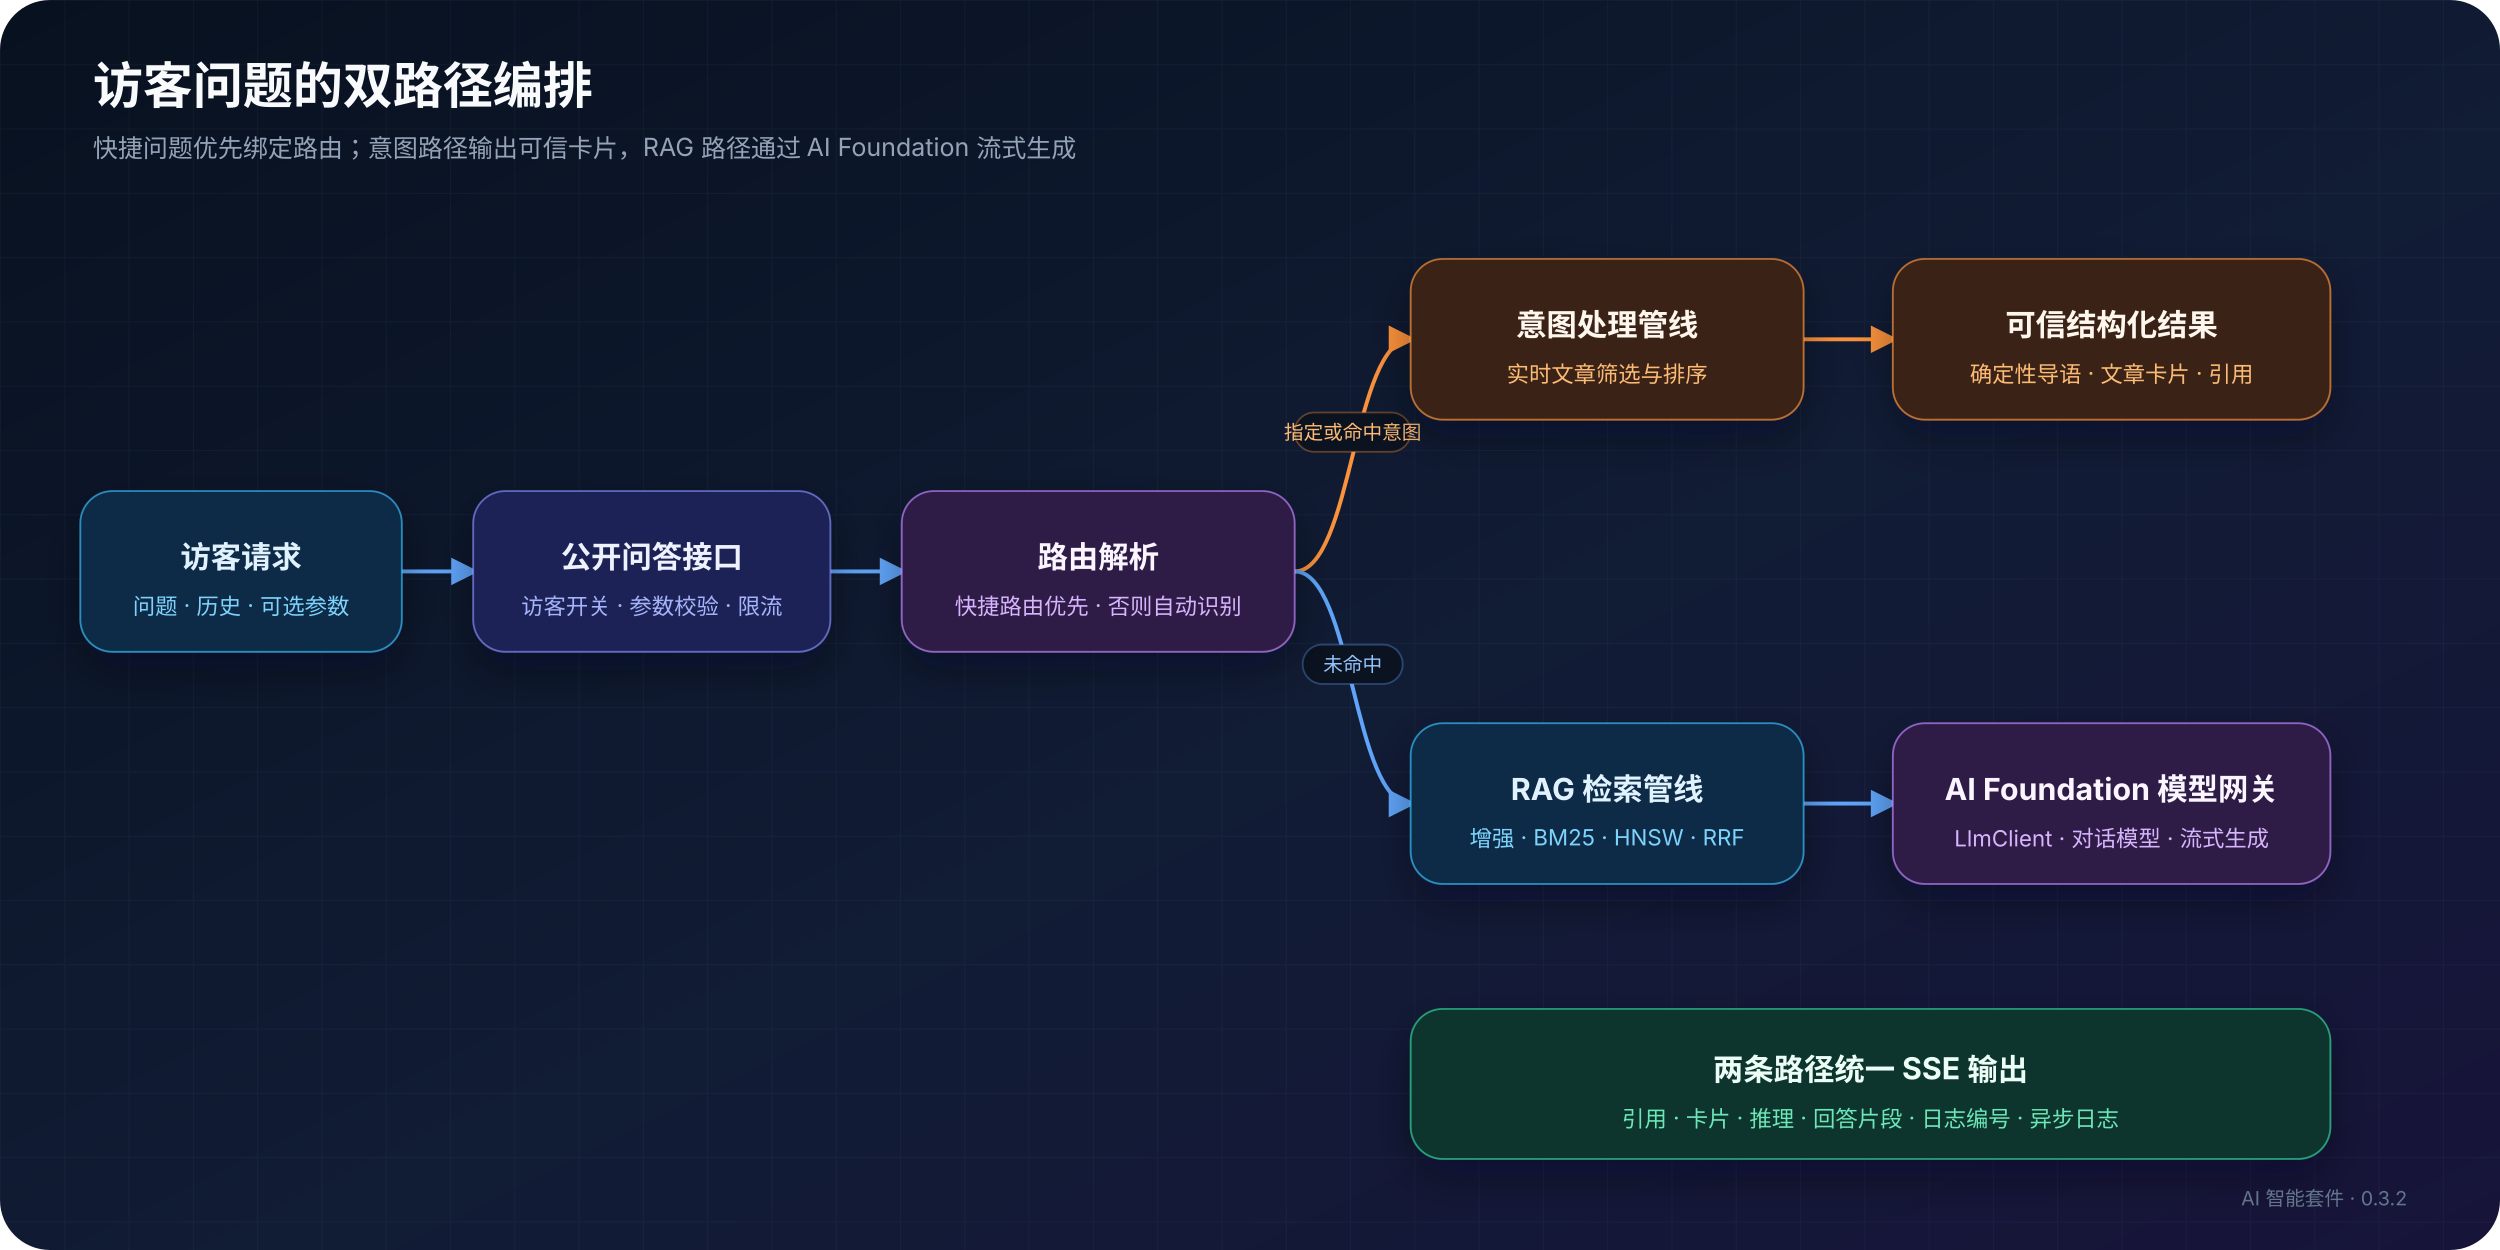
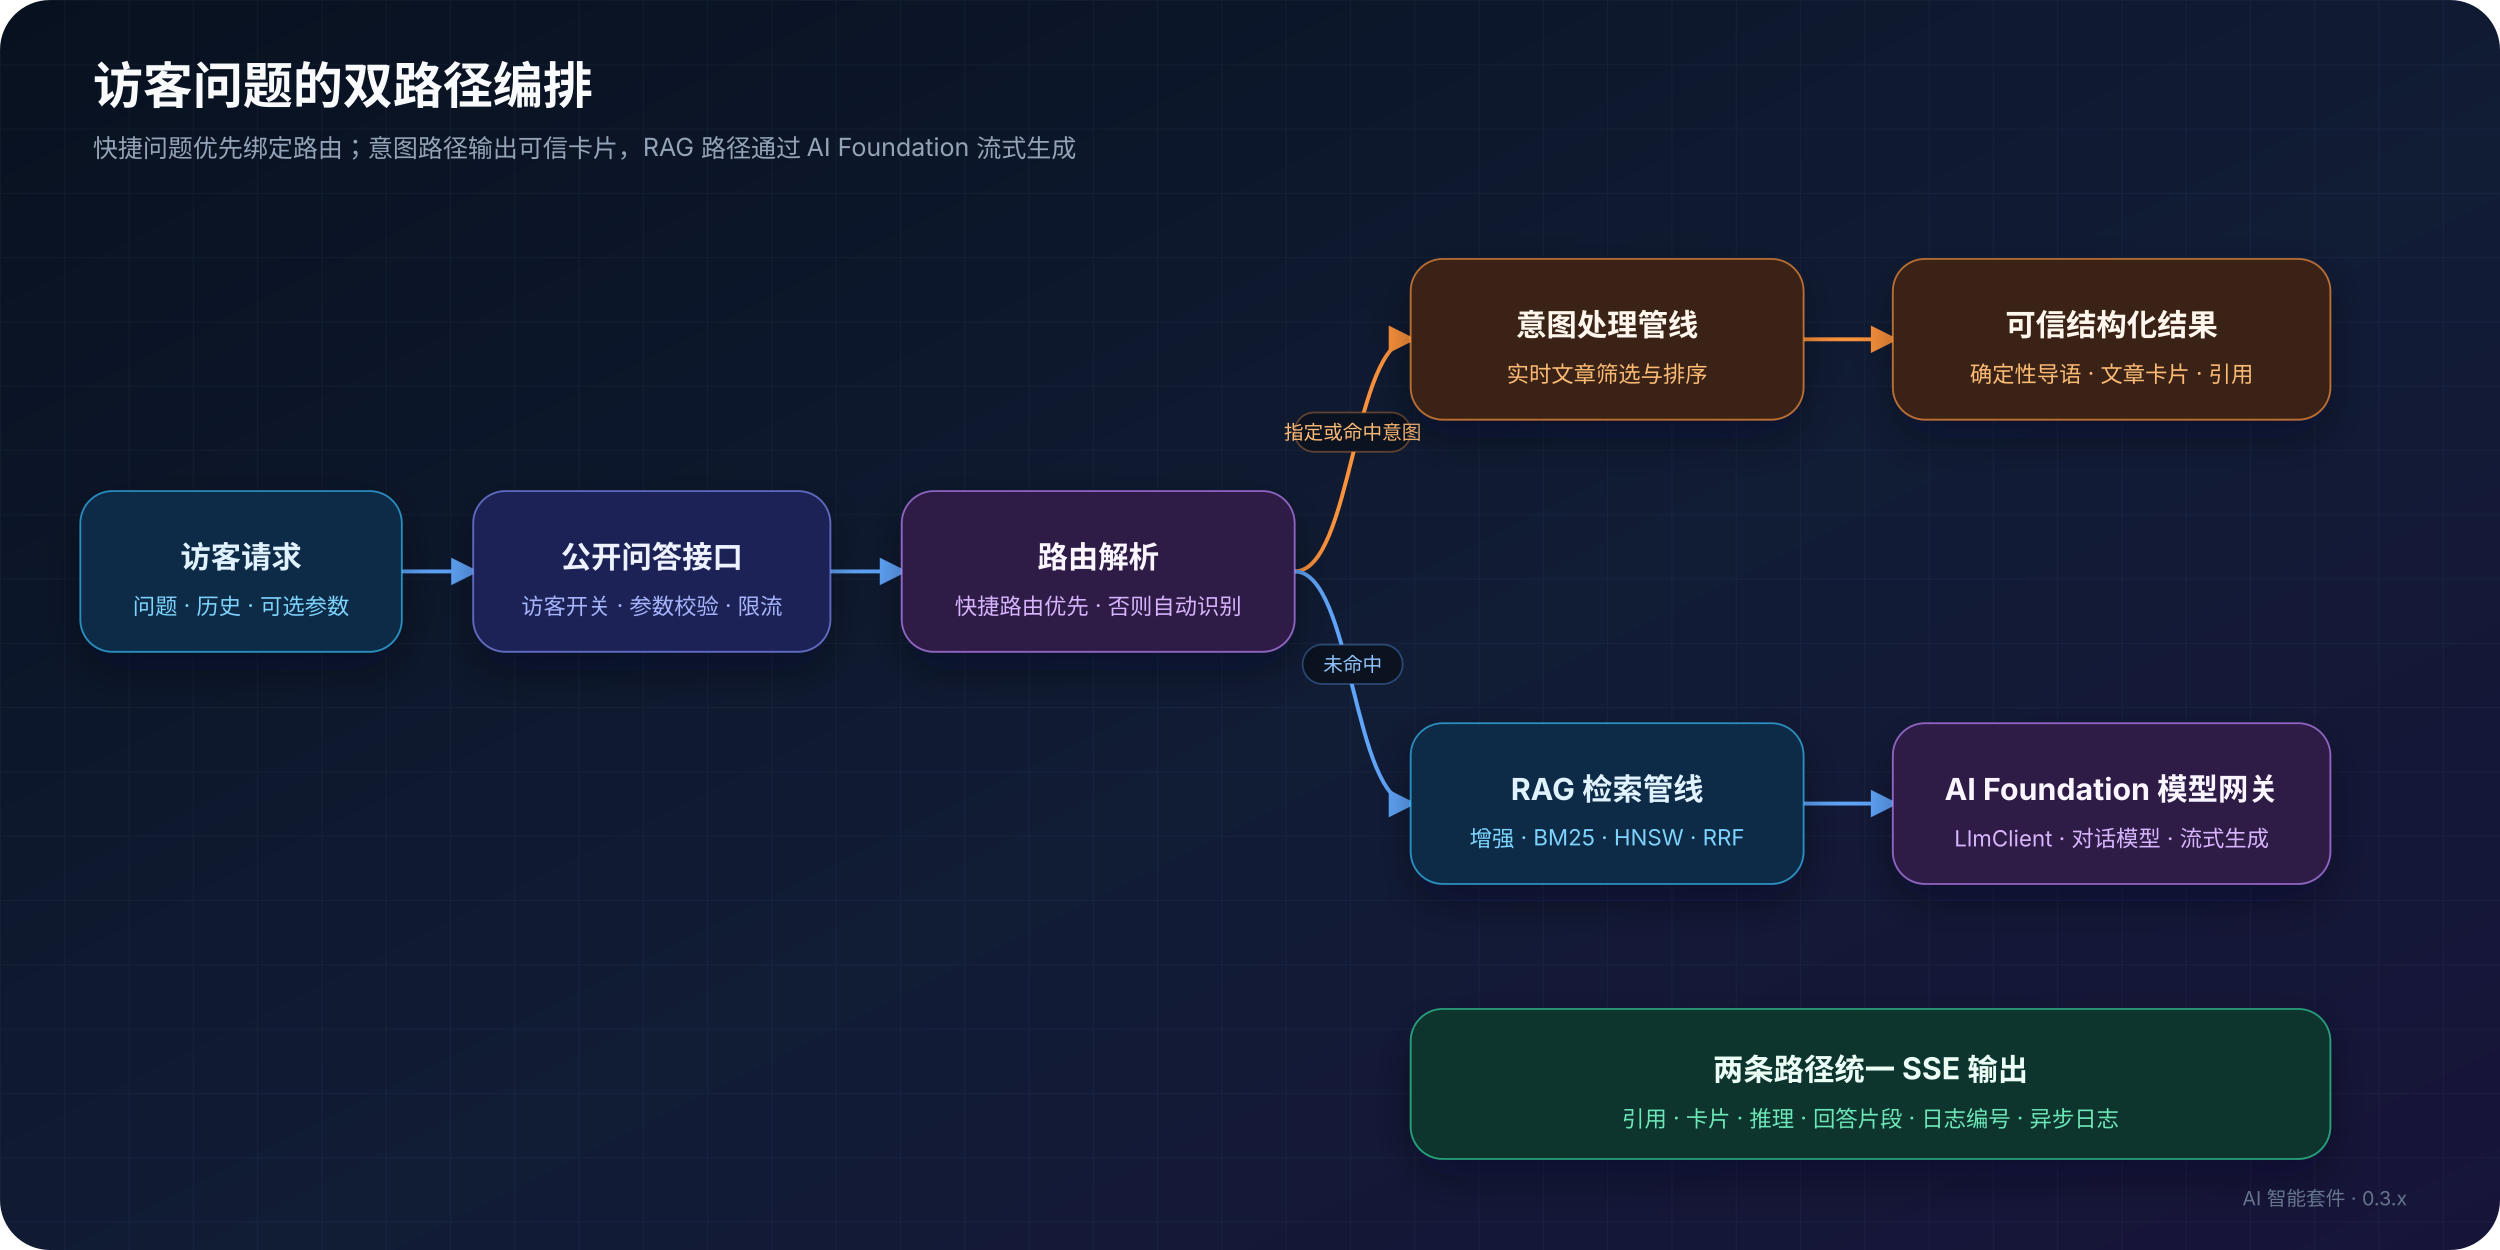
<svg xmlns="http://www.w3.org/2000/svg" width="1400" height="700" viewBox="0 0 1400 700" fill="none" role="img" aria-labelledby="diagram-title diagram-desc" preserveAspectRatio="xMidYMid meet">
  <defs>
    <linearGradient id="bg" x1="0" y1="0" x2="1" y2="1">
      <stop stop-color="#08111F" />
      <stop offset=".55" stop-color="#111C35" />
      <stop offset="1" stop-color="#17143A" />
    </linearGradient>
    <pattern id="grid" width="36" height="36" patternUnits="userSpaceOnUse">
      <path d="M36 0H0V36" fill="none" stroke="#C7D2FE" stroke-opacity=".045" />
    </pattern>
    <filter id="shadow" x="-25%" y="-30%" width="150%" height="170%">
      <feDropShadow dx="0" dy="10" stdDeviation="12" flood-color="#020617" flood-opacity=".38" />
    </filter>
    <marker id="arrow" viewBox="0 0 10 10" refX="8" refY="5" markerWidth="7" markerHeight="7" orient="auto">
      <path d="M0 0L10 5L0 10Z" fill="#60A5FA" />
    </marker>
    <marker id="arrowGreen" viewBox="0 0 10 10" refX="8" refY="5" markerWidth="7" markerHeight="7" orient="auto">
      <path d="M0 0L10 5L0 10Z" fill="#34D399" />
    </marker>
    <marker id="arrowOrange" viewBox="0 0 10 10" refX="8" refY="5" markerWidth="7" markerHeight="7" orient="auto">
      <path d="M0 0L10 5L0 10Z" fill="#FB923C" />
    </marker>
  </defs>
  <rect width="1400" height="700" rx="28" fill="url(#bg)" />
  <rect width="1400" height="700" rx="28" fill="url(#grid)" />
  <text x="52" y="58" fill="#F8FAFC" font-family="Inter, PingFang SC, Microsoft YaHei, sans-serif" font-size="28" font-weight="760">访客问题的双路径编排</text>
  <text x="52" y="88" fill="#94A3B8" font-family="Inter, PingFang SC, Microsoft YaHei, sans-serif" font-size="14">快捷问题优先绑定路由；意图路径输出可信卡片，RAG 路径通过 AI Foundation 流式生成</text>
  <path d="M225 320 C245 320,245 320,265 320" stroke="#60A5FA" stroke-width="2.2" fill="none" marker-end="url(#arrow)" />
  <path d="M465 320 C485 320,485 320,505 320" stroke="#60A5FA" stroke-width="2.2" fill="none" marker-end="url(#arrow)" />
  <path d="M725 320 C757.5 320,757.5 190,790 190" stroke="#FB923C" stroke-width="2.2" fill="none" marker-end="url(#arrowOrange)" />
  <rect x="725" y="231" width="65" height="22" rx="11" fill="#0B1220" stroke="#FB923C" stroke-opacity=".35" />
  <text x="757.5" y="246" text-anchor="middle" fill="#FDBA74" font-family="Inter, PingFang SC, sans-serif" font-size="11">指定或命中意图</text>
  <path d="M725 320 C757.5 320,757.5 450,790 450" stroke="#60A5FA" stroke-width="2.2" fill="none" marker-end="url(#arrow)" />
  <rect x="729.5" y="361" width="56" height="22" rx="11" fill="#0B1220" stroke="#60A5FA" stroke-opacity=".35" />
  <text x="757.5" y="376" text-anchor="middle" fill="#93C5FD" font-family="Inter, PingFang SC, sans-serif" font-size="11">未命中</text>
  <path d="M1010 190 C1035 190,1035 190,1060 190" stroke="#FB923C" stroke-width="2.2" fill="none" marker-end="url(#arrowOrange)" />
  <path d="M1010 450 C1035 450,1035 450,1060 450" stroke="#60A5FA" stroke-width="2.2" fill="none" marker-end="url(#arrow)" />
  <g filter="url(#shadow)">
    <rect x="45" y="275" width="180" height="90" rx="18" fill="#0D2A47" stroke="#38BDF8" stroke-opacity=".68" />
    <text x="135" y="318" text-anchor="middle" fill="#E0F2FE" font-family="Inter, PingFang SC, Microsoft YaHei, sans-serif" font-size="17" font-weight="720">访客请求</text>
    <text x="135" y="344" text-anchor="middle" fill="#7DD3FC" font-family="Inter, PingFang SC, Microsoft YaHei, sans-serif" font-size="12.5">问题 · 历史 · 可选参数</text>
  </g>
  <g filter="url(#shadow)">
    <rect x="265" y="275" width="200" height="90" rx="18" fill="#1E2455" stroke="#818CF8" stroke-opacity=".68" />
    <text x="365" y="318" text-anchor="middle" fill="#EEF2FF" font-family="Inter, PingFang SC, Microsoft YaHei, sans-serif" font-size="17" font-weight="720">公开问答接口</text>
    <text x="365" y="344" text-anchor="middle" fill="#A5B4FC" font-family="Inter, PingFang SC, Microsoft YaHei, sans-serif" font-size="12.5">访客开关 · 参数校验 · 限流</text>
  </g>
  <g filter="url(#shadow)">
    <rect x="505" y="275" width="220" height="90" rx="18" fill="#2D1D46" stroke="#C084FC" stroke-opacity=".68" />
    <text x="615" y="318" text-anchor="middle" fill="#FAF5FF" font-family="Inter, PingFang SC, Microsoft YaHei, sans-serif" font-size="17" font-weight="720">路由解析</text>
    <text x="615" y="344" text-anchor="middle" fill="#D8B4FE" font-family="Inter, PingFang SC, Microsoft YaHei, sans-serif" font-size="12.5">快捷路由优先 · 否则自动识别</text>
  </g>
  <g filter="url(#shadow)">
    <rect x="790" y="145" width="220" height="90" rx="18" fill="#3A2416" stroke="#FB923C" stroke-opacity=".68" />
    <text x="900" y="188" text-anchor="middle" fill="#FFF7ED" font-family="Inter, PingFang SC, Microsoft YaHei, sans-serif" font-size="17" font-weight="720">意图处理管线</text>
    <text x="900" y="214" text-anchor="middle" fill="#FDBA74" font-family="Inter, PingFang SC, Microsoft YaHei, sans-serif" font-size="12.5">实时文章筛选与排序</text>
  </g>
  <g filter="url(#shadow)">
    <rect x="1060" y="145" width="245" height="90" rx="18" fill="#3A2416" stroke="#FB923C" stroke-opacity=".68" />
    <text x="1182.5" y="188" text-anchor="middle" fill="#FFF7ED" font-family="Inter, PingFang SC, Microsoft YaHei, sans-serif" font-size="17" font-weight="720">可信结构化结果</text>
    <text x="1182.5" y="214" text-anchor="middle" fill="#FDBA74" font-family="Inter, PingFang SC, Microsoft YaHei, sans-serif" font-size="12.5">确定性导语 · 文章卡片 · 引用</text>
  </g>
  <g filter="url(#shadow)">
    <rect x="790" y="405" width="220" height="90" rx="18" fill="#0D2A47" stroke="#38BDF8" stroke-opacity=".68" />
    <text x="900" y="448" text-anchor="middle" fill="#E0F2FE" font-family="Inter, PingFang SC, Microsoft YaHei, sans-serif" font-size="17" font-weight="720">RAG 检索管线</text>
    <text x="900" y="474" text-anchor="middle" fill="#7DD3FC" font-family="Inter, PingFang SC, Microsoft YaHei, sans-serif" font-size="12.5">增强 · BM25 · HNSW · RRF</text>
  </g>
  <g filter="url(#shadow)">
    <rect x="1060" y="405" width="245" height="90" rx="18" fill="#2D1D46" stroke="#C084FC" stroke-opacity=".68" />
    <text x="1182.5" y="448" text-anchor="middle" fill="#FAF5FF" font-family="Inter, PingFang SC, Microsoft YaHei, sans-serif" font-size="17" font-weight="720">AI Foundation 模型网关</text>
    <text x="1182.5" y="474" text-anchor="middle" fill="#D8B4FE" font-family="Inter, PingFang SC, Microsoft YaHei, sans-serif" font-size="12.5">LlmClient · 对话模型 · 流式生成</text>
  </g>
  <g filter="url(#shadow)">
    <rect x="790" y="565" width="515" height="84" rx="18" fill="#0B352F" stroke="#34D399" stroke-opacity=".68" />
    <text x="1047.5" y="605" text-anchor="middle" fill="#ECFDF5" font-family="Inter, PingFang SC, Microsoft YaHei, sans-serif" font-size="17" font-weight="720">两条路径统一 SSE 输出</text>
    <text x="1047.5" y="631" text-anchor="middle" fill="#6EE7B7" font-family="Inter, PingFang SC, Microsoft YaHei, sans-serif" font-size="12.5">引用 · 卡片 · 推理 · 回答片段 · 日志编号 · 异步日志</text>
  </g>
-   <text x="1348" y="675" text-anchor="end" fill="#64748B" font-family="Inter, PingFang SC, sans-serif" font-size="11">AI 智能套件 · 0.3.2</text>
+   <text x="1348" y="675" text-anchor="end" fill="#64748B" font-family="Inter, PingFang SC, sans-serif" font-size="11">AI 智能套件 · 0.3.x</text>
</svg>
